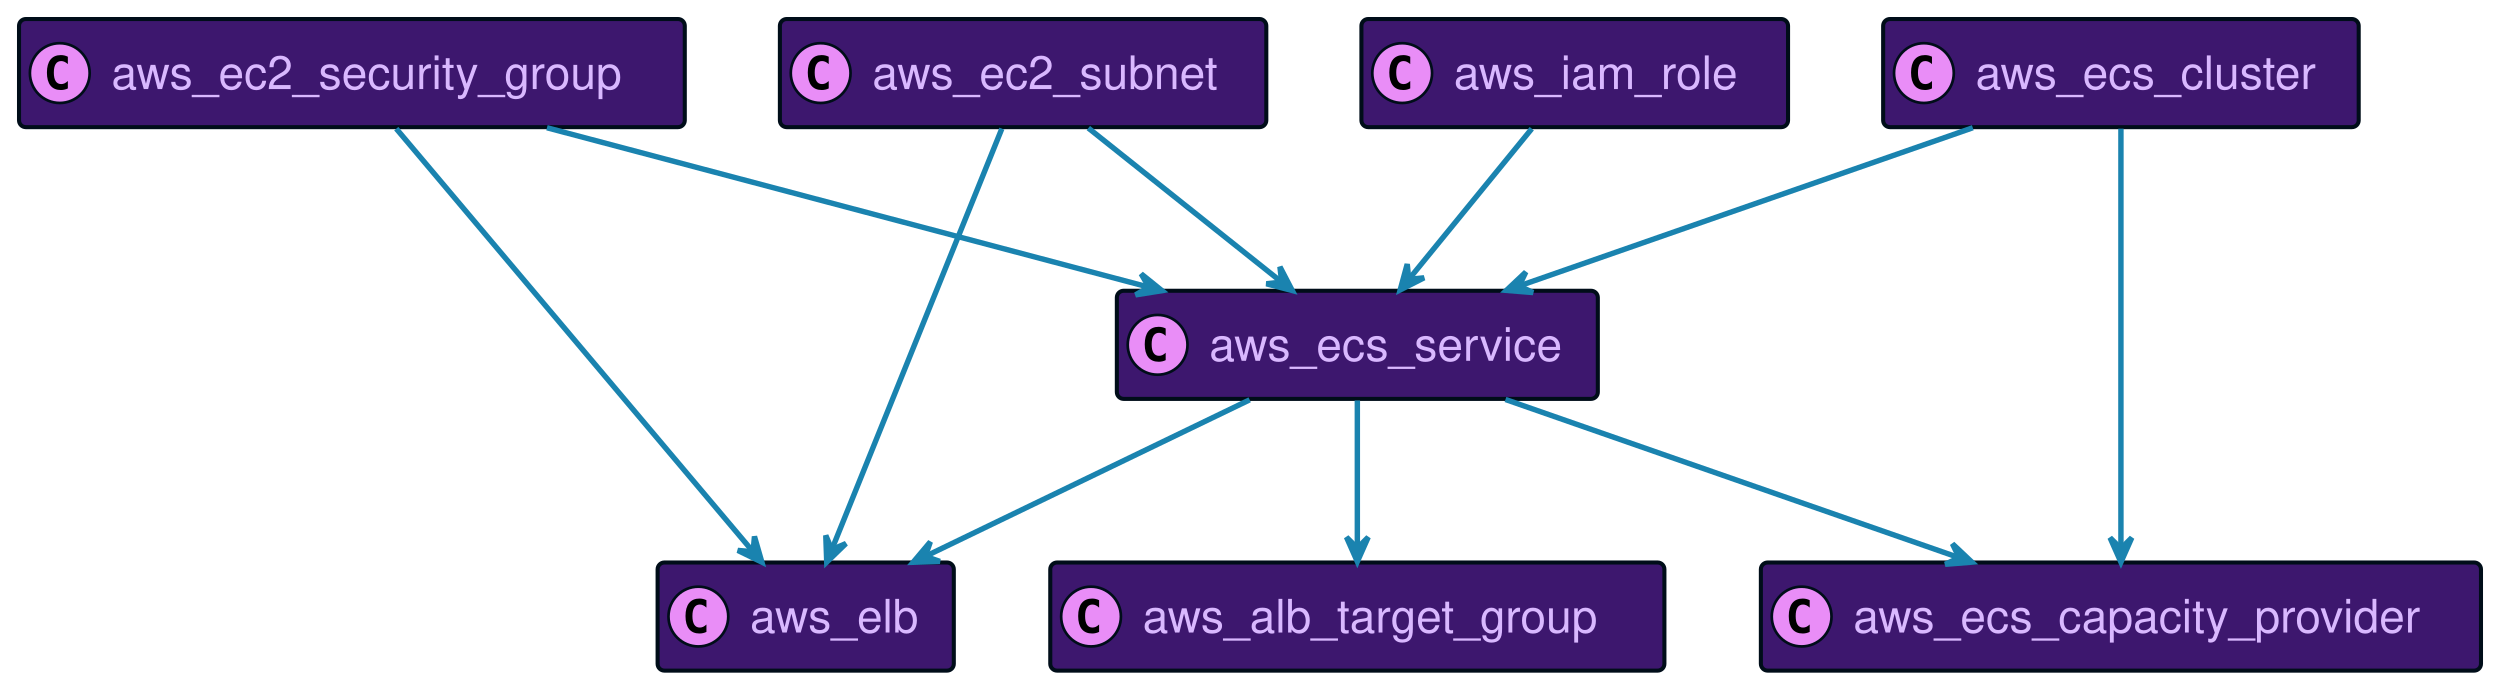
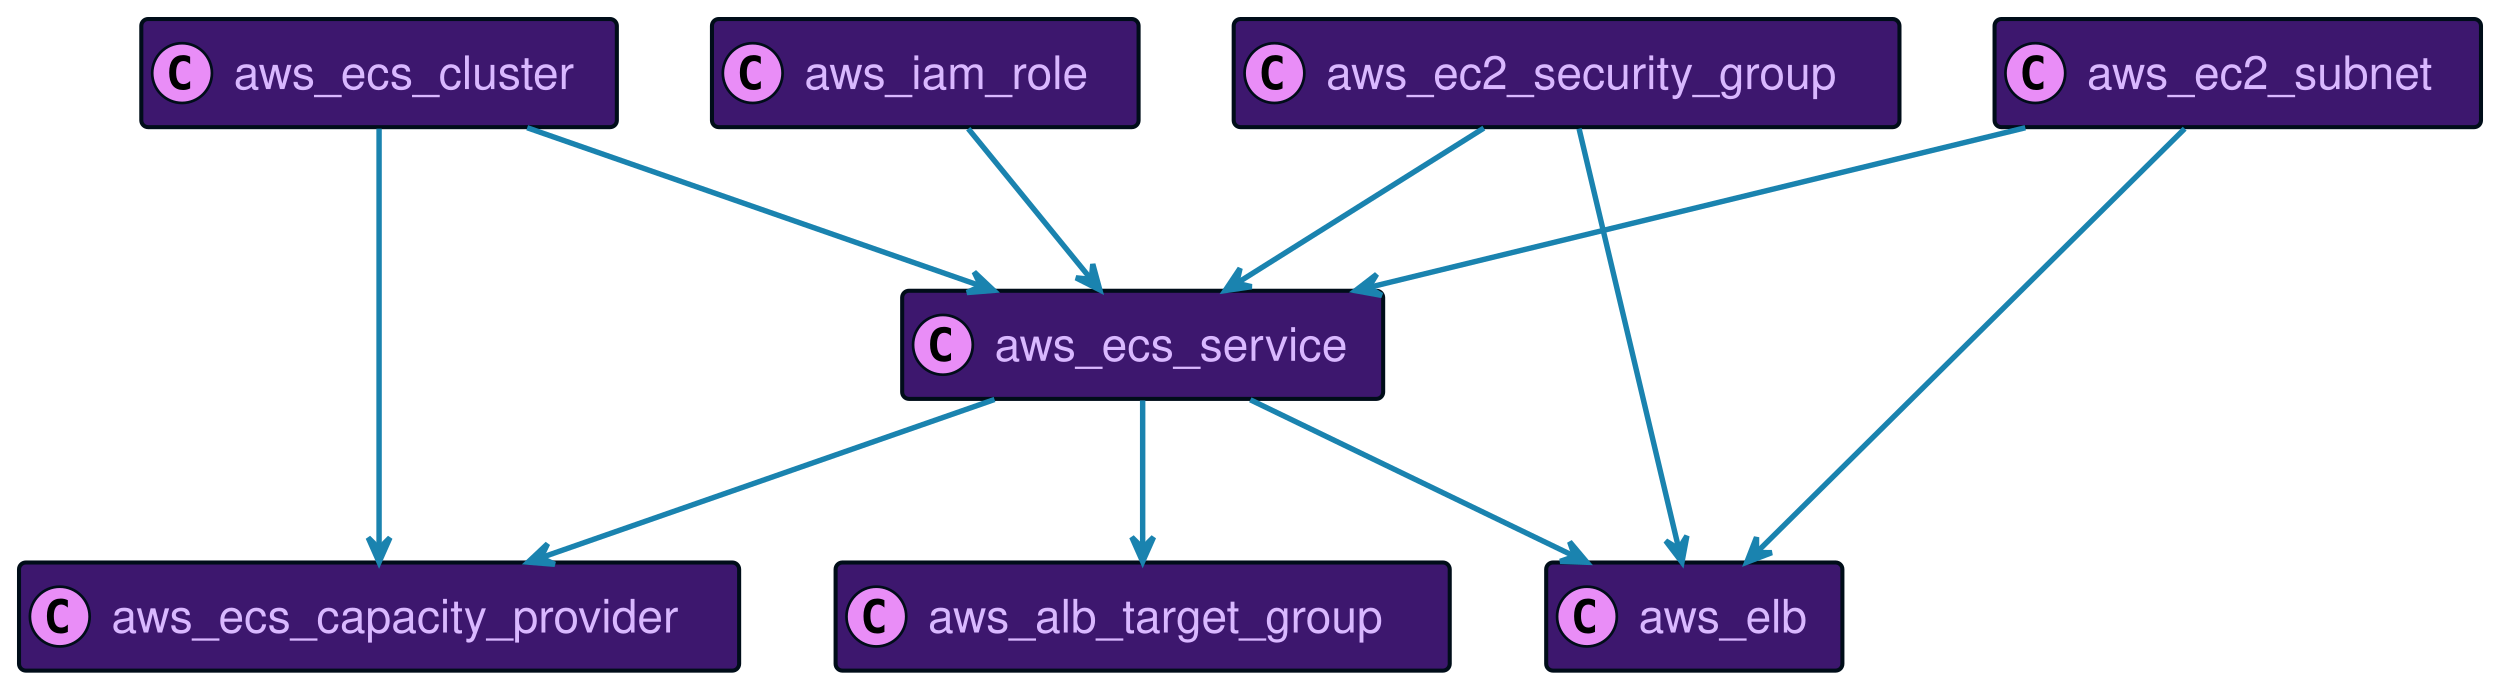
<svg xmlns="http://www.w3.org/2000/svg" xmlns:xlink="http://www.w3.org/1999/xlink" width="920" height="252" preserveAspectRatio="none" style="width:920px;height:252px;background:#00000000">
-   <a xlink:actuate="onRequest" xlink:href="#a" xlink:show="new" xlink:title="#aws_ec2_security_group" xlink:type="simple" target="_top">
-     <rect id="a" width="245" height="39.789" x="7" y="7" fill="#3D176E" rx="2.5" ry="2.5" style="stroke:#000d19;stroke-width:1.5" />
-     <circle cx="22" cy="26.895" r="11" fill="#E98DF7" style="stroke:#000d19;stroke-width:1" />
-     <path d="M24.969 32.535q-.578.297-1.219.438-.64.156-1.344.156-2.5 0-3.828-1.64-1.312-1.657-1.312-4.782t1.312-4.781q1.328-1.656 3.828-1.656.703 0 1.344.156.656.156 1.219.453v2.719q-.625-.578-1.219-.844-.594-.281-1.219-.281-1.343 0-2.031 1.078-.688 1.062-.688 3.156 0 2.094.688 3.172.688 1.062 2.031 1.062.625 0 1.219-.265.594-.281 1.219-.86v2.72Z" />
-     <text x="41" y="32.78" fill="#D9B8FF" font-family="Helvetica" font-size="17" textLength="203">aws_ec2_security_group</text>
+   <a xlink:actuate="onRequest" xlink:href="#a" xlink:show="new" xlink:title="#aws_ecs_capacity_provider" xlink:type="simple" target="_top">
+     <rect id="a" width="265" height="39.789" x="7" y="207" fill="#3D176E" rx="2.5" ry="2.5" style="stroke:#000d19;stroke-width:1.5" />
+     <circle cx="22" cy="226.894" r="11" fill="#E98DF7" style="stroke:#000d19;stroke-width:1" />
+     <path d="M24.969 232.535q-.578.297-1.219.438-.64.156-1.344.156-2.5 0-3.828-1.64-1.312-1.657-1.312-4.782t1.312-4.781q1.328-1.656 3.828-1.656.703 0 1.344.156.656.156 1.219.453v2.719q-.625-.579-1.219-.844-.594-.281-1.219-.281-1.343 0-2.031 1.078-.688 1.062-.688 3.156 0 2.094.688 3.172.688 1.062 2.031 1.062.625 0 1.219-.265.594-.281 1.219-.86v2.72Z" />
+     <text x="41" y="232.78" fill="#D9B8FF" font-family="Helvetica" font-size="17" textLength="223">aws_ecs_capacity_provider</text>
  </a>
-   <a xlink:actuate="onRequest" xlink:href="#b" xlink:show="new" xlink:title="#aws_elb" xlink:type="simple" target="_top">
-     <rect id="b" width="109" height="39.789" x="242" y="207" fill="#3D176E" rx="2.5" ry="2.5" style="stroke:#000d19;stroke-width:1.5" />
-     <circle cx="257" cy="226.894" r="11" fill="#E98DF7" style="stroke:#000d19;stroke-width:1" />
-     <path d="M259.969 232.535q-.578.297-1.219.438-.64.156-1.344.156-2.5 0-3.828-1.64-1.312-1.657-1.312-4.782t1.312-4.781q1.328-1.656 3.828-1.656.703 0 1.344.156.656.156 1.219.453v2.719q-.625-.579-1.219-.844-.594-.281-1.219-.281-1.344 0-2.031 1.078-.688 1.062-.688 3.156 0 2.094.688 3.172.688 1.062 2.031 1.062.625 0 1.219-.265.594-.281 1.219-.86v2.72Z" />
-     <text x="276" y="232.78" fill="#D9B8FF" font-family="Helvetica" font-size="17" textLength="67">aws_elb</text>
+   <a xlink:actuate="onRequest" xlink:href="#b" xlink:show="new" xlink:title="#aws_ecs_service" xlink:type="simple" target="_top">
+     <rect id="b" width="177" height="39.789" x="332" y="107" fill="#3D176E" rx="2.5" ry="2.5" style="stroke:#000d19;stroke-width:1.5" />
+     <circle cx="347" cy="126.894" r="11" fill="#E98DF7" style="stroke:#000d19;stroke-width:1" />
+     <path d="M349.969 132.535q-.578.297-1.219.438-.64.156-1.344.156-2.5 0-3.828-1.64-1.312-1.657-1.312-4.782t1.312-4.781q1.328-1.657 3.828-1.657.703 0 1.344.157.656.156 1.219.453v2.719q-.625-.579-1.219-.844-.594-.281-1.219-.281-1.344 0-2.031 1.078-.688 1.062-.688 3.156 0 2.094.688 3.172.688 1.062 2.031 1.062.625 0 1.219-.265.594-.281 1.219-.86v2.72Z" />
+     <text x="366" y="132.78" fill="#D9B8FF" font-family="Helvetica" font-size="17" textLength="135">aws_ecs_service</text>
  </a>
-   <a xlink:actuate="onRequest" xlink:href="#c" xlink:show="new" xlink:title="#aws_alb_target_group" xlink:type="simple" target="_top">
-     <rect id="c" width="226" height="39.789" x="386.5" y="207" fill="#3D176E" rx="2.5" ry="2.5" style="stroke:#000d19;stroke-width:1.5" />
-     <circle cx="401.5" cy="226.894" r="11" fill="#E98DF7" style="stroke:#000d19;stroke-width:1" />
-     <path d="M404.469 232.535q-.578.297-1.219.438-.64.156-1.344.156-2.5 0-3.828-1.64-1.312-1.657-1.312-4.782t1.312-4.781q1.328-1.656 3.828-1.656.703 0 1.344.156.656.156 1.219.453v2.719q-.625-.579-1.219-.844-.594-.281-1.219-.281-1.344 0-2.031 1.078-.688 1.062-.688 3.156 0 2.094.688 3.172.688 1.062 2.031 1.062.625 0 1.219-.265.594-.281 1.219-.86v2.72Z" />
-     <text x="420.5" y="232.78" fill="#D9B8FF" font-family="Helvetica" font-size="17" textLength="184">aws_alb_target_group</text>
+   <a xlink:actuate="onRequest" xlink:href="#c" xlink:show="new" xlink:title="#aws_elb" xlink:type="simple" target="_top">
+     <rect id="c" width="109" height="39.789" x="569" y="207" fill="#3D176E" rx="2.5" ry="2.5" style="stroke:#000d19;stroke-width:1.5" />
+     <circle cx="584" cy="226.894" r="11" fill="#E98DF7" style="stroke:#000d19;stroke-width:1" />
+     <path d="M586.969 232.535q-.578.297-1.219.438-.64.156-1.344.156-2.5 0-3.828-1.64-1.312-1.657-1.312-4.782t1.312-4.781q1.328-1.656 3.828-1.656.703 0 1.344.156.656.156 1.219.453v2.719q-.625-.579-1.219-.844-.594-.281-1.219-.281-1.343 0-2.031 1.078-.688 1.062-.688 3.156 0 2.094.688 3.172.688 1.062 2.031 1.062.625 0 1.219-.265.594-.281 1.219-.86v2.72Z" />
+     <text x="603" y="232.78" fill="#D9B8FF" font-family="Helvetica" font-size="17" textLength="67">aws_elb</text>
  </a>
-   <a xlink:actuate="onRequest" xlink:href="#d" xlink:show="new" xlink:title="#aws_ec2_subnet" xlink:type="simple" target="_top">
-     <rect id="d" width="179" height="39.789" x="287" y="7" fill="#3D176E" rx="2.5" ry="2.5" style="stroke:#000d19;stroke-width:1.5" />
-     <circle cx="302" cy="26.895" r="11" fill="#E98DF7" style="stroke:#000d19;stroke-width:1" />
-     <path d="M304.969 32.535q-.578.297-1.219.438-.64.156-1.344.156-2.5 0-3.828-1.64-1.312-1.657-1.312-4.782t1.312-4.781q1.328-1.656 3.828-1.656.703 0 1.344.156.656.156 1.219.453v2.719q-.625-.578-1.219-.844-.594-.281-1.219-.281-1.344 0-2.031 1.078-.688 1.062-.688 3.156 0 2.094.688 3.172.688 1.062 2.031 1.062.625 0 1.219-.265.594-.281 1.219-.86v2.72Z" />
-     <text x="321" y="32.78" fill="#D9B8FF" font-family="Helvetica" font-size="17" textLength="137">aws_ec2_subnet</text>
+   <a xlink:actuate="onRequest" xlink:href="#d" xlink:show="new" xlink:title="#aws_alb_target_group" xlink:type="simple" target="_top">
+     <rect id="d" width="226" height="39.789" x="307.5" y="207" fill="#3D176E" rx="2.5" ry="2.5" style="stroke:#000d19;stroke-width:1.5" />
+     <circle cx="322.5" cy="226.894" r="11" fill="#E98DF7" style="stroke:#000d19;stroke-width:1" />
+     <path d="M325.469 232.535q-.578.297-1.219.438-.64.156-1.344.156-2.5 0-3.828-1.64-1.312-1.657-1.312-4.782t1.312-4.781q1.328-1.656 3.828-1.656.703 0 1.344.156.656.156 1.219.453v2.719q-.625-.579-1.219-.844-.594-.281-1.219-.281-1.344 0-2.031 1.078-.688 1.062-.688 3.156 0 2.094.688 3.172.688 1.062 2.031 1.062.625 0 1.219-.265.594-.281 1.219-.86v2.72Z" />
+     <text x="341.5" y="232.78" fill="#D9B8FF" font-family="Helvetica" font-size="17" textLength="184">aws_alb_target_group</text>
  </a>
-   <a xlink:actuate="onRequest" xlink:href="#e" xlink:show="new" xlink:title="#aws_ecs_capacity_provider" xlink:type="simple" target="_top">
-     <rect id="e" width="265" height="39.789" x="648" y="207" fill="#3D176E" rx="2.5" ry="2.5" style="stroke:#000d19;stroke-width:1.5" />
-     <circle cx="663" cy="226.894" r="11" fill="#E98DF7" style="stroke:#000d19;stroke-width:1" />
-     <path d="M665.969 232.535q-.578.297-1.219.438-.64.156-1.344.156-2.5 0-3.828-1.64-1.312-1.657-1.312-4.782t1.312-4.781q1.328-1.656 3.828-1.656.703 0 1.344.156.656.156 1.219.453v2.719q-.625-.579-1.219-.844-.594-.281-1.219-.281-1.343 0-2.031 1.078-.688 1.062-.688 3.156 0 2.094.688 3.172.688 1.062 2.031 1.062.625 0 1.219-.265.594-.281 1.219-.86v2.72Z" />
-     <text x="682" y="232.78" fill="#D9B8FF" font-family="Helvetica" font-size="17" textLength="223">aws_ecs_capacity_provider</text>
+   <a xlink:actuate="onRequest" xlink:href="#e" xlink:show="new" xlink:title="#aws_ec2_security_group" xlink:type="simple" target="_top">
+     <rect id="e" width="245" height="39.789" x="454" y="7" fill="#3D176E" rx="2.5" ry="2.5" style="stroke:#000d19;stroke-width:1.5" />
+     <circle cx="469" cy="26.895" r="11" fill="#E98DF7" style="stroke:#000d19;stroke-width:1" />
+     <path d="M471.969 32.535q-.578.297-1.219.438-.64.156-1.344.156-2.5 0-3.828-1.64-1.312-1.657-1.312-4.782t1.312-4.781q1.328-1.656 3.828-1.656.703 0 1.344.156.656.156 1.219.453v2.719q-.625-.578-1.219-.844-.594-.281-1.219-.281-1.344 0-2.031 1.078-.688 1.062-.688 3.156 0 2.094.688 3.172.688 1.062 2.031 1.062.625 0 1.219-.265.594-.281 1.219-.86v2.72Z" />
+     <text x="488" y="32.78" fill="#D9B8FF" font-family="Helvetica" font-size="17" textLength="203">aws_ec2_security_group</text>
  </a>
-   <a xlink:actuate="onRequest" xlink:href="#f" xlink:show="new" xlink:title="#aws_ecs_service" xlink:type="simple" target="_top">
-     <rect id="f" width="177" height="39.789" x="411" y="107" fill="#3D176E" rx="2.5" ry="2.5" style="stroke:#000d19;stroke-width:1.5" />
-     <circle cx="426" cy="126.894" r="11" fill="#E98DF7" style="stroke:#000d19;stroke-width:1" />
-     <path d="M428.969 132.535q-.578.297-1.219.438-.64.156-1.344.156-2.5 0-3.828-1.64-1.312-1.657-1.312-4.782t1.312-4.781q1.328-1.657 3.828-1.657.703 0 1.344.157.656.156 1.219.453v2.719q-.625-.579-1.219-.844-.594-.281-1.219-.281-1.344 0-2.031 1.078-.688 1.062-.688 3.156 0 2.094.688 3.172.688 1.062 2.031 1.062.625 0 1.219-.265.594-.281 1.219-.86v2.72Z" />
-     <text x="445" y="132.78" fill="#D9B8FF" font-family="Helvetica" font-size="17" textLength="135">aws_ecs_service</text>
+   <a xlink:actuate="onRequest" xlink:href="#f" xlink:show="new" xlink:title="#aws_ec2_subnet" xlink:type="simple" target="_top">
+     <rect id="f" width="179" height="39.789" x="734" y="7" fill="#3D176E" rx="2.5" ry="2.5" style="stroke:#000d19;stroke-width:1.5" />
+     <circle cx="749" cy="26.895" r="11" fill="#E98DF7" style="stroke:#000d19;stroke-width:1" />
+     <path d="M751.969 32.535q-.578.297-1.219.438-.64.156-1.344.156-2.5 0-3.828-1.64-1.312-1.657-1.312-4.782t1.312-4.781q1.328-1.656 3.828-1.656.703 0 1.344.156.656.156 1.219.453v2.719q-.625-.578-1.219-.844-.594-.281-1.219-.281-1.343 0-2.031 1.078-.688 1.062-.688 3.156 0 2.094.688 3.172.688 1.062 2.031 1.062.625 0 1.219-.265.594-.281 1.219-.86v2.72Z" />
+     <text x="768" y="32.78" fill="#D9B8FF" font-family="Helvetica" font-size="17" textLength="137">aws_ec2_subnet</text>
  </a>
  <a xlink:actuate="onRequest" xlink:href="#g" xlink:show="new" xlink:title="#aws_ecs_cluster" xlink:type="simple" target="_top">
-     <rect id="g" width="175" height="39.789" x="693" y="7" fill="#3D176E" rx="2.5" ry="2.5" style="stroke:#000d19;stroke-width:1.5" />
-     <circle cx="708" cy="26.895" r="11" fill="#E98DF7" style="stroke:#000d19;stroke-width:1" />
-     <path d="M710.969 32.535q-.578.297-1.219.438-.64.156-1.344.156-2.5 0-3.828-1.64-1.312-1.657-1.312-4.782t1.312-4.781q1.328-1.656 3.828-1.656.703 0 1.344.156.656.156 1.219.453v2.719q-.625-.578-1.219-.844-.594-.281-1.219-.281-1.343 0-2.031 1.078-.688 1.062-.688 3.156 0 2.094.688 3.172.688 1.062 2.031 1.062.625 0 1.219-.265.594-.281 1.219-.86v2.72Z" />
-     <text x="727" y="32.78" fill="#D9B8FF" font-family="Helvetica" font-size="17" textLength="133">aws_ecs_cluster</text>
+     <rect id="g" width="175" height="39.789" x="52" y="7" fill="#3D176E" rx="2.5" ry="2.5" style="stroke:#000d19;stroke-width:1.5" />
+     <circle cx="67" cy="26.895" r="11" fill="#E98DF7" style="stroke:#000d19;stroke-width:1" />
+     <path d="M69.969 32.535q-.578.297-1.219.438-.64.156-1.344.156-2.5 0-3.828-1.64-1.312-1.657-1.312-4.782t1.312-4.781q1.328-1.656 3.828-1.656.703 0 1.344.156.656.156 1.219.453v2.719q-.625-.578-1.219-.844-.594-.281-1.219-.281-1.344 0-2.031 1.078-.688 1.062-.688 3.156 0 2.094.688 3.172.688 1.062 2.031 1.062.625 0 1.219-.265.594-.281 1.219-.86v2.72Z" />
+     <text x="86" y="32.78" fill="#D9B8FF" font-family="Helvetica" font-size="17" textLength="133">aws_ecs_cluster</text>
  </a>
  <a xlink:actuate="onRequest" xlink:href="#h" xlink:show="new" xlink:title="#aws_iam_role" xlink:type="simple" target="_top">
-     <rect id="h" width="157" height="39.789" x="501" y="7" fill="#3D176E" rx="2.5" ry="2.5" style="stroke:#000d19;stroke-width:1.5" />
-     <circle cx="516" cy="26.895" r="11" fill="#E98DF7" style="stroke:#000d19;stroke-width:1" />
-     <path d="M518.969 32.535q-.578.297-1.219.438-.64.156-1.344.156-2.5 0-3.828-1.64-1.312-1.657-1.312-4.782t1.312-4.781q1.328-1.656 3.828-1.656.703 0 1.344.156.656.156 1.219.453v2.719q-.625-.578-1.219-.844-.594-.281-1.219-.281-1.343 0-2.031 1.078-.688 1.062-.688 3.156 0 2.094.688 3.172.688 1.062 2.031 1.062.625 0 1.219-.265.594-.281 1.219-.86v2.72Z" />
-     <text x="535" y="32.78" fill="#D9B8FF" font-family="Helvetica" font-size="17" textLength="115">aws_iam_role</text>
+     <rect id="h" width="157" height="39.789" x="262" y="7" fill="#3D176E" rx="2.5" ry="2.5" style="stroke:#000d19;stroke-width:1.5" />
+     <circle cx="277" cy="26.895" r="11" fill="#E98DF7" style="stroke:#000d19;stroke-width:1" />
+     <path d="M279.969 32.535q-.578.297-1.219.438-.64.156-1.344.156-2.5 0-3.828-1.64-1.312-1.657-1.312-4.782t1.312-4.781q1.328-1.656 3.828-1.656.703 0 1.344.156.656.156 1.219.453v2.719q-.625-.578-1.219-.844-.594-.281-1.219-.281-1.344 0-2.031 1.078-.688 1.062-.688 3.156 0 2.094.688 3.172.688 1.062 2.031 1.062.625 0 1.219-.265.594-.281 1.219-.86v2.72Z" />
+     <text x="296" y="32.78" fill="#D9B8FF" font-family="Helvetica" font-size="17" textLength="115">aws_iam_role</text>
  </a>
-   <path fill="none" d="M201.28 47.01c63.59 16.85 156.19 41.37 221.3 58.62" style="stroke:#1a83af;stroke-width:2" />
-   <path fill="#1A83AF" d="m427.61 106.96-7.668-6.181 2.836 4.895-4.894 2.836 9.726-1.55z" style="stroke:#1a83af;stroke-width:2" />
-   <path fill="none" d="M145.82 47.35c30.88 36.61 97.76 115.9 131.04 155.37" style="stroke:#1a83af;stroke-width:2" />
-   <path fill="#1A83AF" d="m280.36 206.87-2.723-9.465-.492 5.636-5.635-.492 8.85 4.321z" style="stroke:#1a83af;stroke-width:2" />
-   <path fill="none" d="M368.68 47.35c-14.67 36.32-46.31 114.62-62.38 154.4" style="stroke:#1a83af;stroke-width:2" />
-   <path fill="#1A83AF" d="m304.23 206.87 7.075-6.852-5.206 2.215-2.214-5.206.345 9.843z" style="stroke:#1a83af;stroke-width:2" />
-   <path fill="none" d="m400.51 47.13 70.87 56.47" style="stroke:#1a83af;stroke-width:2" />
-   <path fill="#1A83AF" d="m475.55 106.92-4.537-8.742.63 5.622-5.622.63 9.529 2.49z" style="stroke:#1a83af;stroke-width:2" />
-   <path fill="none" d="M459.88 147.13c-34.23 16.52-83.65 40.38-119.16 57.52" style="stroke:#1a83af;stroke-width:2" />
-   <path fill="#1A83AF" d="m336.02 206.92 9.843-.334-5.346-1.85 1.851-5.346-6.348 7.53z" style="stroke:#1a83af;stroke-width:2" />
-   <path fill="none" d="M554.01 147.01c47.84 16.68 117.28 40.9 166.64 58.12" style="stroke:#1a83af;stroke-width:2" />
-   <path fill="#1A83AF" d="m725.66 206.87-7.164-6.758 2.447 5.1-5.1 2.447 9.817-.789z" style="stroke:#1a83af;stroke-width:2" />
-   <path fill="none" d="M499.5 147.36v54.3" style="stroke:#1a83af;stroke-width:2" />
-   <path fill="#1A83AF" d="m499.5 206.68 4-9-4 4-4-4 4 9z" style="stroke:#1a83af;stroke-width:2" />
-   <path fill="none" d="M780.5 47.35v154.4" style="stroke:#1a83af;stroke-width:2" />
-   <path fill="#1A83AF" d="m780.5 206.87 4-9-4 4-4-4 4 9z" style="stroke:#1a83af;stroke-width:2" />
-   <path fill="none" d="M725.99 47.01c-47.84 16.68-117.28 40.9-166.64 58.12" style="stroke:#1a83af;stroke-width:2" />
-   <path fill="#1A83AF" d="m554.34 106.87 9.817.789-5.1-2.447 2.447-5.1-7.164 6.758z" style="stroke:#1a83af;stroke-width:2" />
-   <path fill="none" d="M563.69 47.36c-12.92 15.84-31.26 38.3-45.02 55.16" style="stroke:#1a83af;stroke-width:2" />
-   <path fill="#1A83AF" d="m515.27 106.68 8.788-4.447-5.628.572-.572-5.628-2.588 9.503z" style="stroke:#1a83af;stroke-width:2" />
+   <path fill="none" d="M460.12 147.13c34.23 16.52 83.65 40.38 119.16 57.52" style="stroke:#1a83af;stroke-width:2" />
+   <path fill="#1A83AF" d="m583.98 206.92-6.348-7.53 1.85 5.346-5.345 1.85 9.843.334z" style="stroke:#1a83af;stroke-width:2" />
+   <path fill="none" d="M365.99 147.01c-47.84 16.68-117.28 40.9-166.64 58.12" style="stroke:#1a83af;stroke-width:2" />
+   <path fill="#1A83AF" d="m194.34 206.87 9.817.789-5.1-2.447 2.447-5.1-7.164 6.758z" style="stroke:#1a83af;stroke-width:2" />
+   <path fill="none" d="M420.5 147.36v54.3" style="stroke:#1a83af;stroke-width:2" />
+   <path fill="#1A83AF" d="m420.5 206.68 4-9-4 4-4-4 4 9z" style="stroke:#1a83af;stroke-width:2" />
+   <path fill="none" d="M581.09 47.35c8.62 36.32 27.21 114.62 36.65 154.4" style="stroke:#1a83af;stroke-width:2" />
+   <path fill="#1A83AF" d="m618.96 206.87 1.812-9.68-2.968 4.815-4.816-2.967 5.972 7.832z" style="stroke:#1a83af;stroke-width:2" />
+   <path fill="none" d="M546.05 47.13c-26.09 16.39-63.66 39.99-90.9 57.1" style="stroke:#1a83af;stroke-width:2" />
+   <path fill="#1A83AF" d="m450.87 106.92 9.745-1.425-5.518-1.246 1.245-5.518-5.472 8.189z" style="stroke:#1a83af;stroke-width:2" />
+   <path fill="none" d="M803.96 47.35C766.82 84.11 686.23 163.9 646.54 203.19" style="stroke:#1a83af;stroke-width:2" />
+   <path fill="#1A83AF" d="m642.83 206.87 9.207-3.498-5.657-.023.023-5.657-3.573 9.178z" style="stroke:#1a83af;stroke-width:2" />
+   <path fill="none" d="m745.32 47.01-241.46 58.72" style="stroke:#1a83af;stroke-width:2" />
+   <path fill="#1A83AF" d="m498.81 106.96 9.692 1.752-4.835-2.938 2.938-4.834-7.795 6.02z" style="stroke:#1a83af;stroke-width:2" />
+   <path fill="none" d="M194.01 47.01c47.84 16.68 117.28 40.9 166.64 58.12" style="stroke:#1a83af;stroke-width:2" />
+   <path fill="#1A83AF" d="m365.66 106.87-7.164-6.758 2.447 5.1-5.1 2.447 9.817-.789z" style="stroke:#1a83af;stroke-width:2" />
+   <path fill="none" d="M139.5 47.35v154.4" style="stroke:#1a83af;stroke-width:2" />
+   <path fill="#1A83AF" d="m139.5 206.87 4-9-4 4-4-4 4 9z" style="stroke:#1a83af;stroke-width:2" />
+   <path fill="none" d="M356.31 47.36c12.92 15.84 31.26 38.3 45.02 55.16" style="stroke:#1a83af;stroke-width:2" />
+   <path fill="#1A83AF" d="m404.73 106.68-2.588-9.503-.572 5.628-5.628-.572 8.788 4.447z" style="stroke:#1a83af;stroke-width:2" />
</svg>
